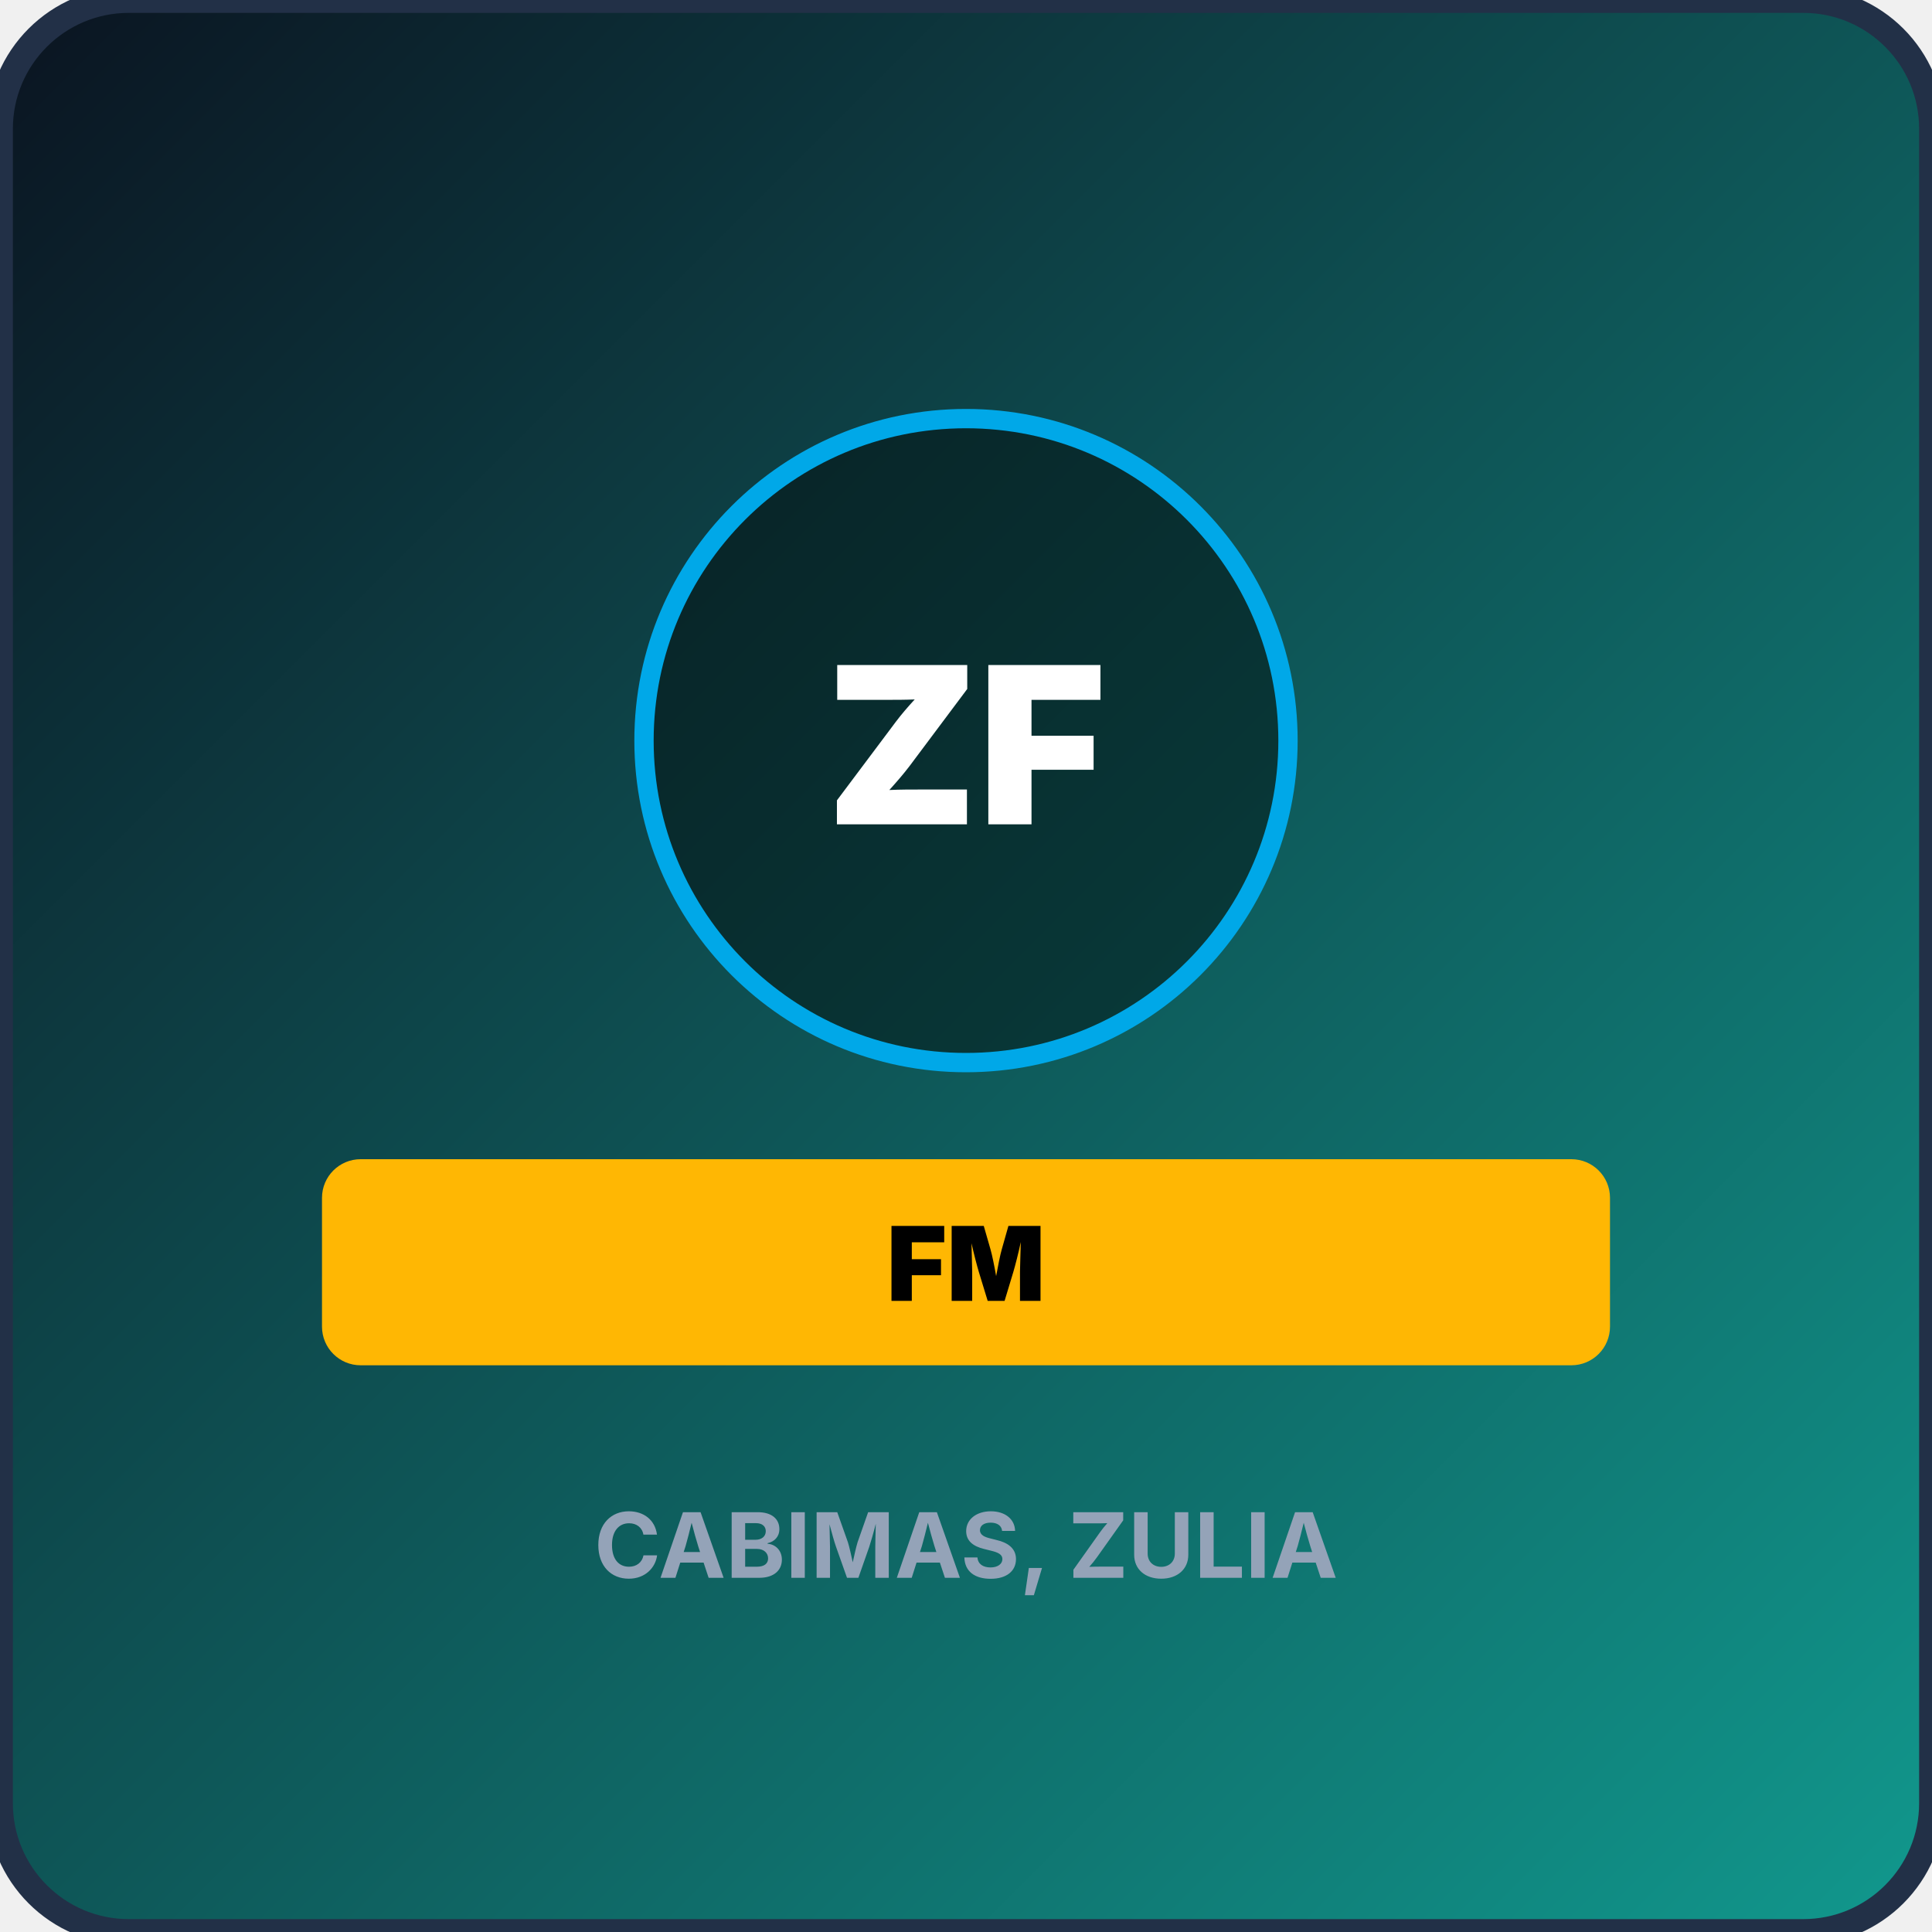
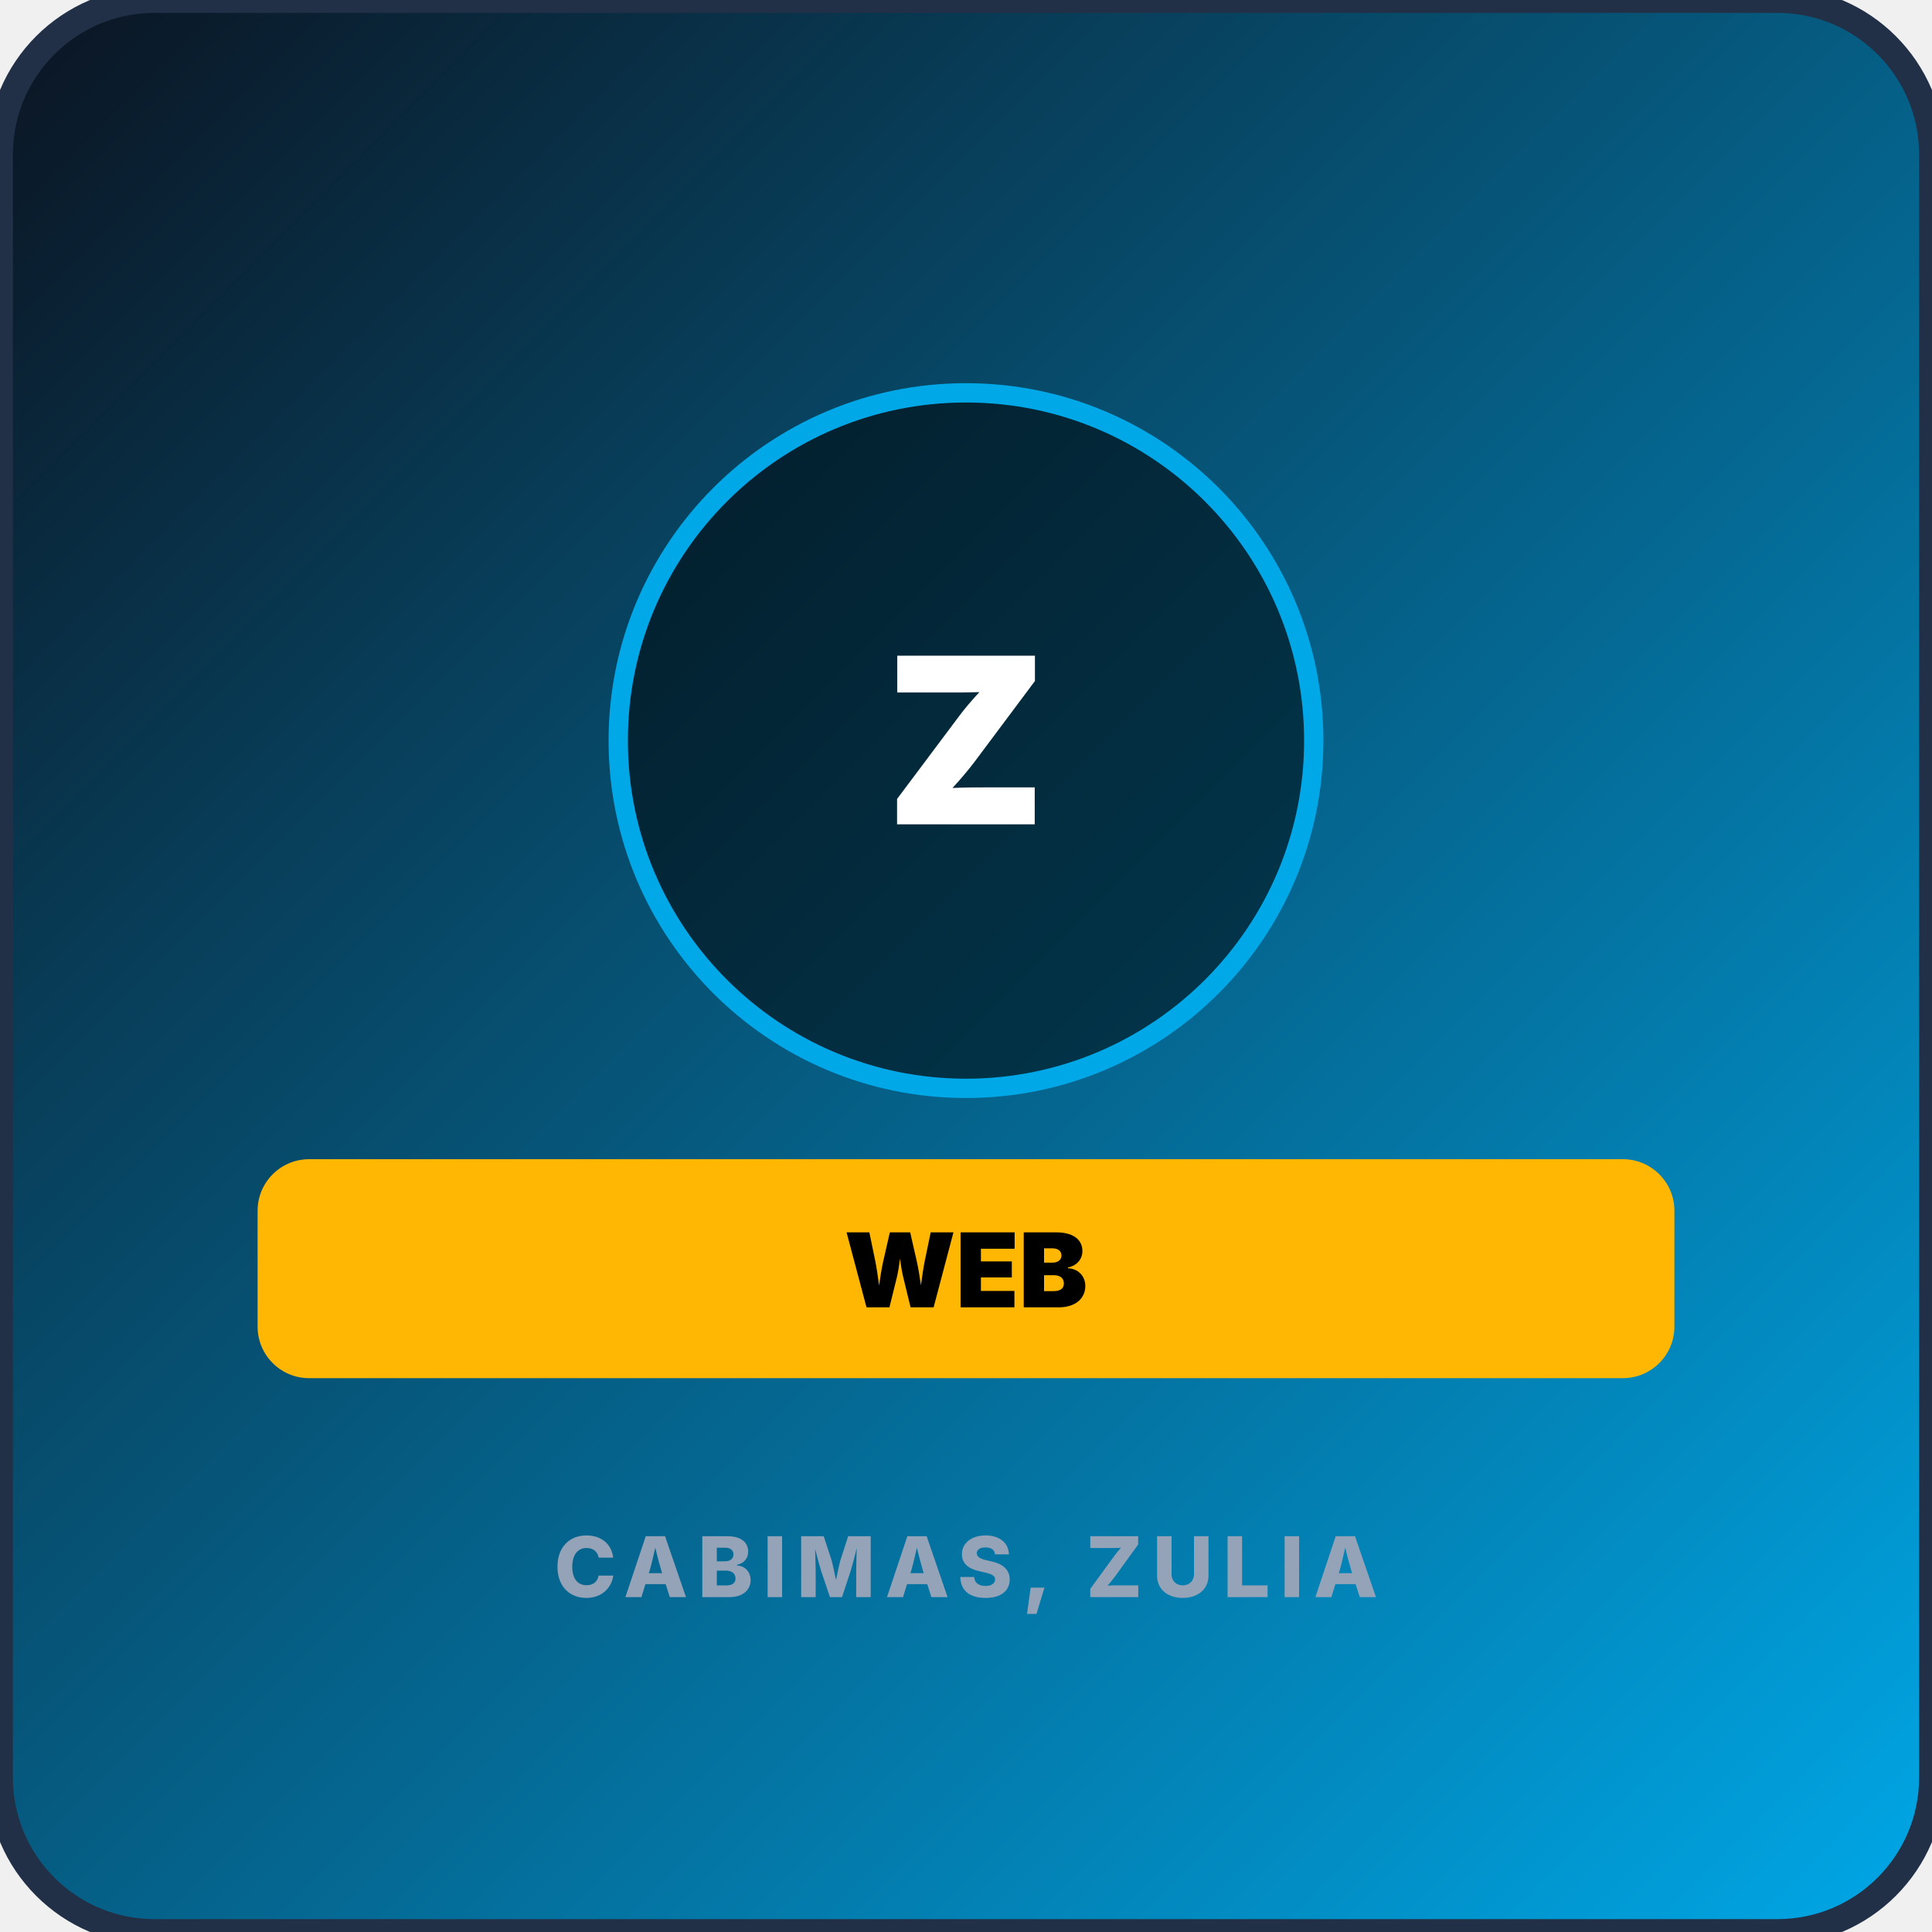
<svg xmlns="http://www.w3.org/2000/svg" viewBox="0 0 300 300" width="300" height="300">
  <defs>
-     <linearGradient id="grad" x1="0%" y1="0%" x2="100%" y2="100%">
+     <linearGradient id="grad_zulianisima-fm" x1="0%" y1="0%" x2="100%" y2="100%">
      <stop offset="0%" stop-color="#0b1320" />
-       <stop offset="100%" stop-color="#11998e" />
+       <stop offset="100%" stop-color="#00a8e8" />
    </linearGradient>
  </defs>
-   <rect width="300" height="300" rx="20" fill="url(#grad)" stroke="#223047" stroke-width="4" />
-   <circle cx="150" cy="115" r="50" fill="rgba(0,0,0,0.4)" stroke="#00a8e8" stroke-width="3" />
-   <text x="150" y="128" font-family="-apple-system, BlinkMacSystemFont, sans-serif" font-size="34" font-weight="900" fill="#ffffff" text-anchor="middle">ZF</text>
-   <rect x="50" y="180" width="200" height="32" rx="6" fill="#ffb703" />
-   <text x="150" y="202" font-family="-apple-system, BlinkMacSystemFont, sans-serif" font-size="16" font-weight="900" fill="#000000" text-anchor="middle">FM</text>
-   <text x="150" y="245" font-family="-apple-system, BlinkMacSystemFont, sans-serif" font-size="14" font-weight="700" fill="#94a3b8" text-anchor="middle">CABIMAS, ZULIA</text>
+   <rect width="300" height="300" rx="24" fill="url(#grad_zulianisima-fm)" stroke="#223047" stroke-width="4" />
+   <circle cx="150" cy="115" r="54" fill="rgba(0,0,0,0.5)" stroke="#00a8e8" stroke-width="3" />
+   <text x="150" y="128" font-family="-apple-system, BlinkMacSystemFont, sans-serif" font-size="36" font-weight="900" fill="#ffffff" text-anchor="middle">Z</text>
+   <rect x="40" y="180" width="220" height="34" rx="8" fill="#ffb703" />
+   <text x="150" y="203" font-family="-apple-system, BlinkMacSystemFont, sans-serif" font-size="16" font-weight="900" fill="#000000" text-anchor="middle">WEB</text>
+   <text x="150" y="248" font-family="-apple-system, BlinkMacSystemFont, sans-serif" font-size="13" font-weight="800" fill="#94a3b8" letter-spacing="1.5" text-anchor="middle">CABIMAS, ZULIA</text>
</svg>
